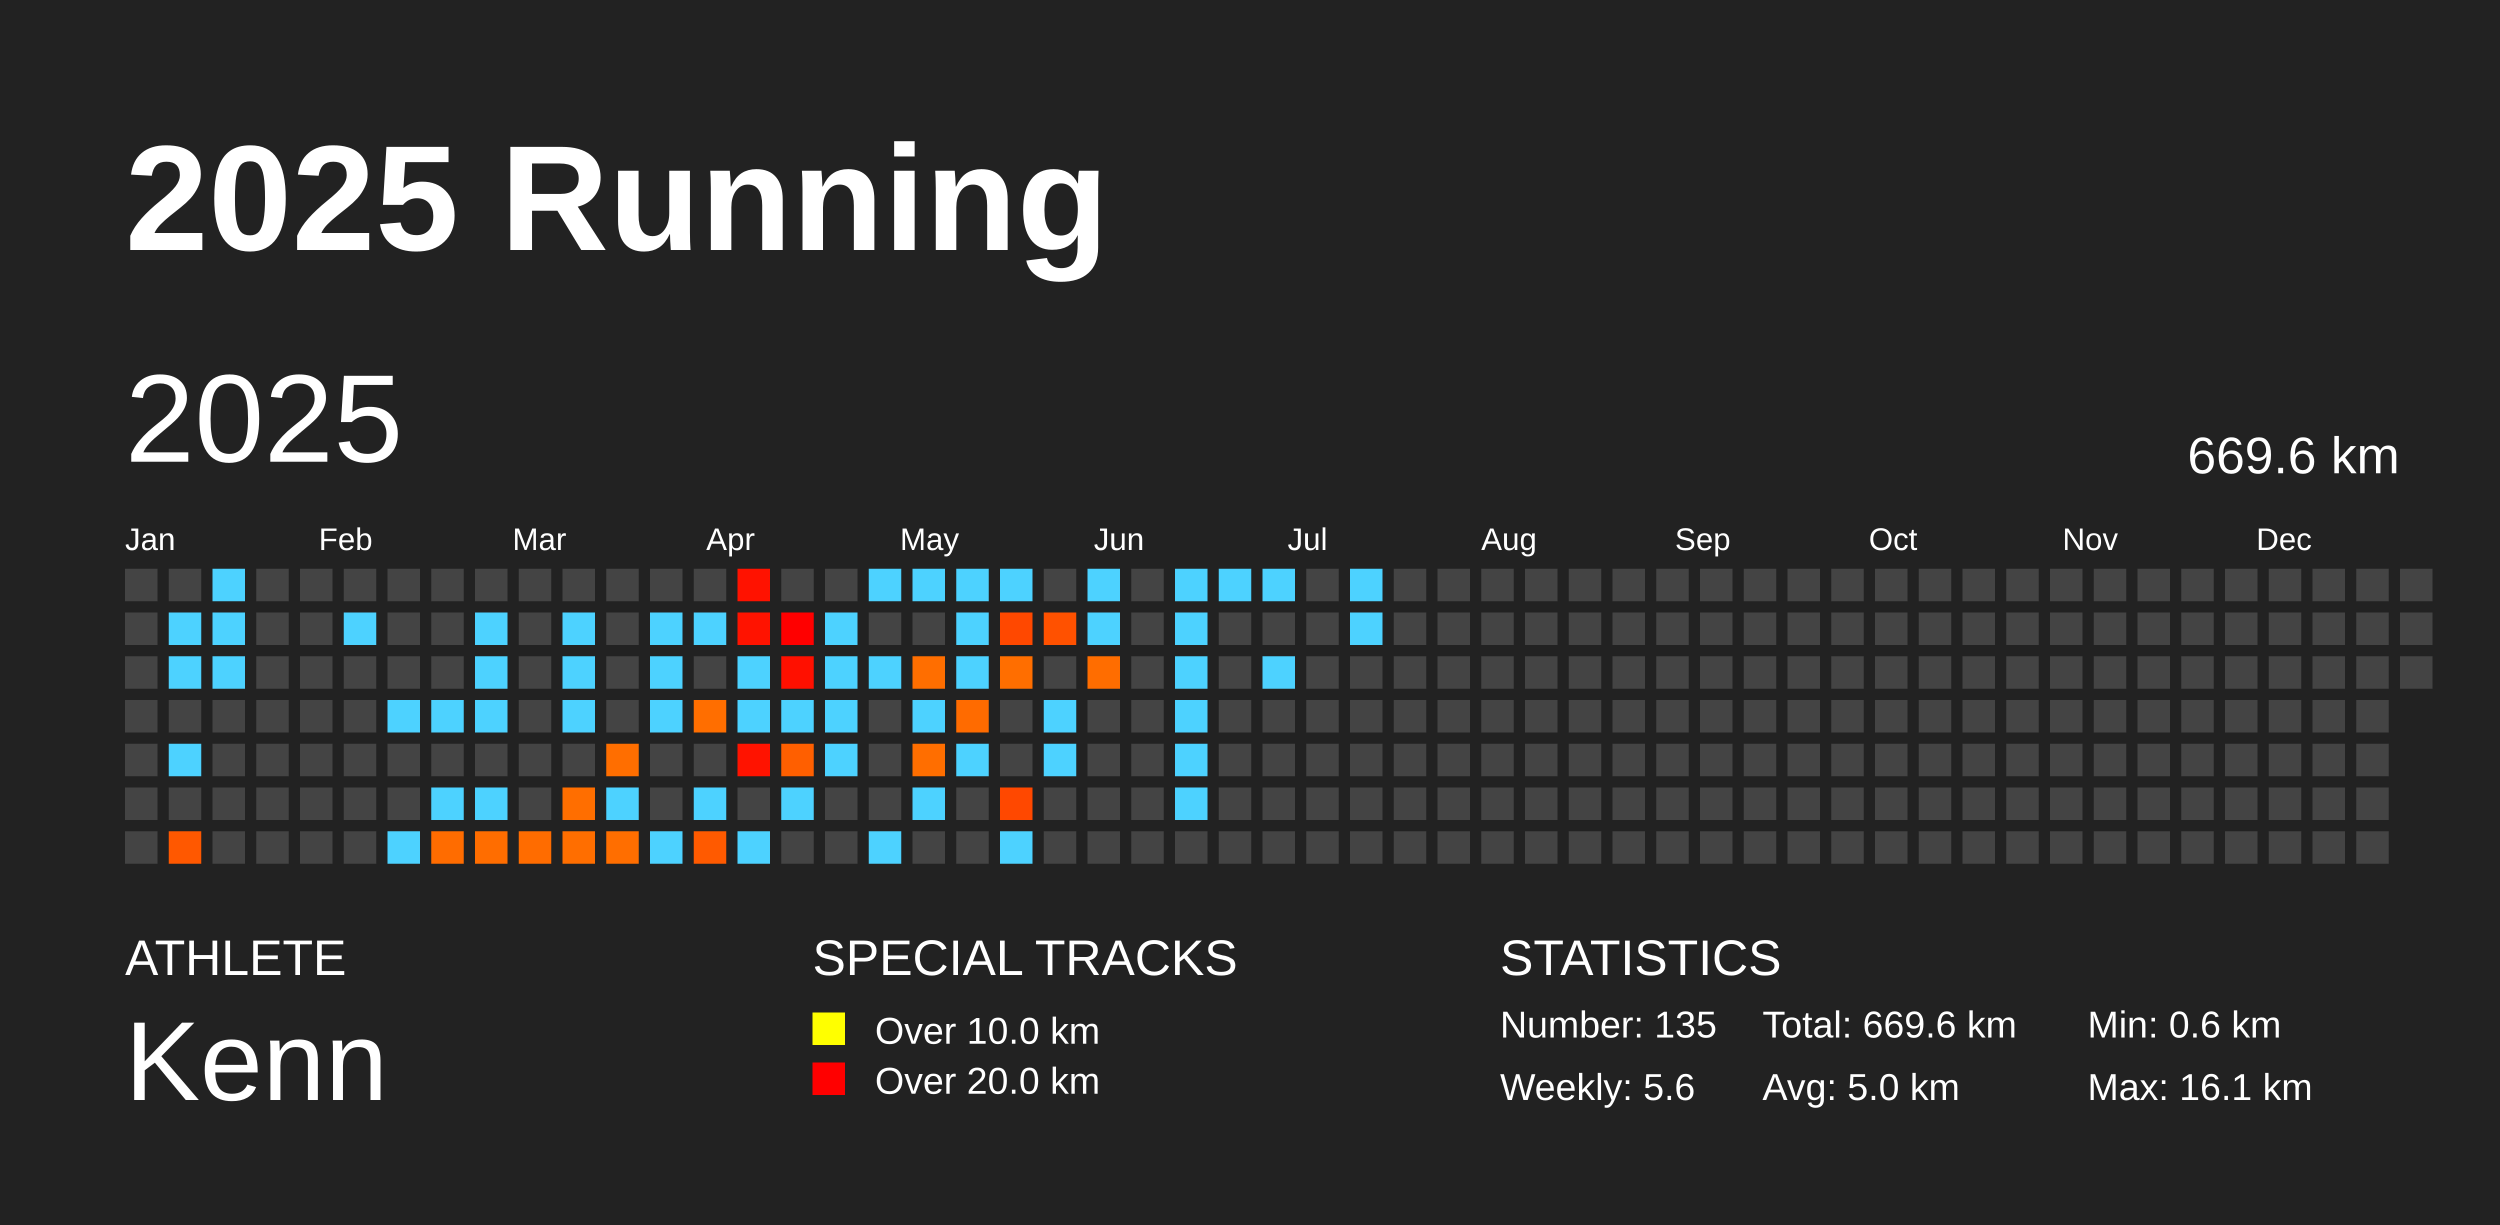
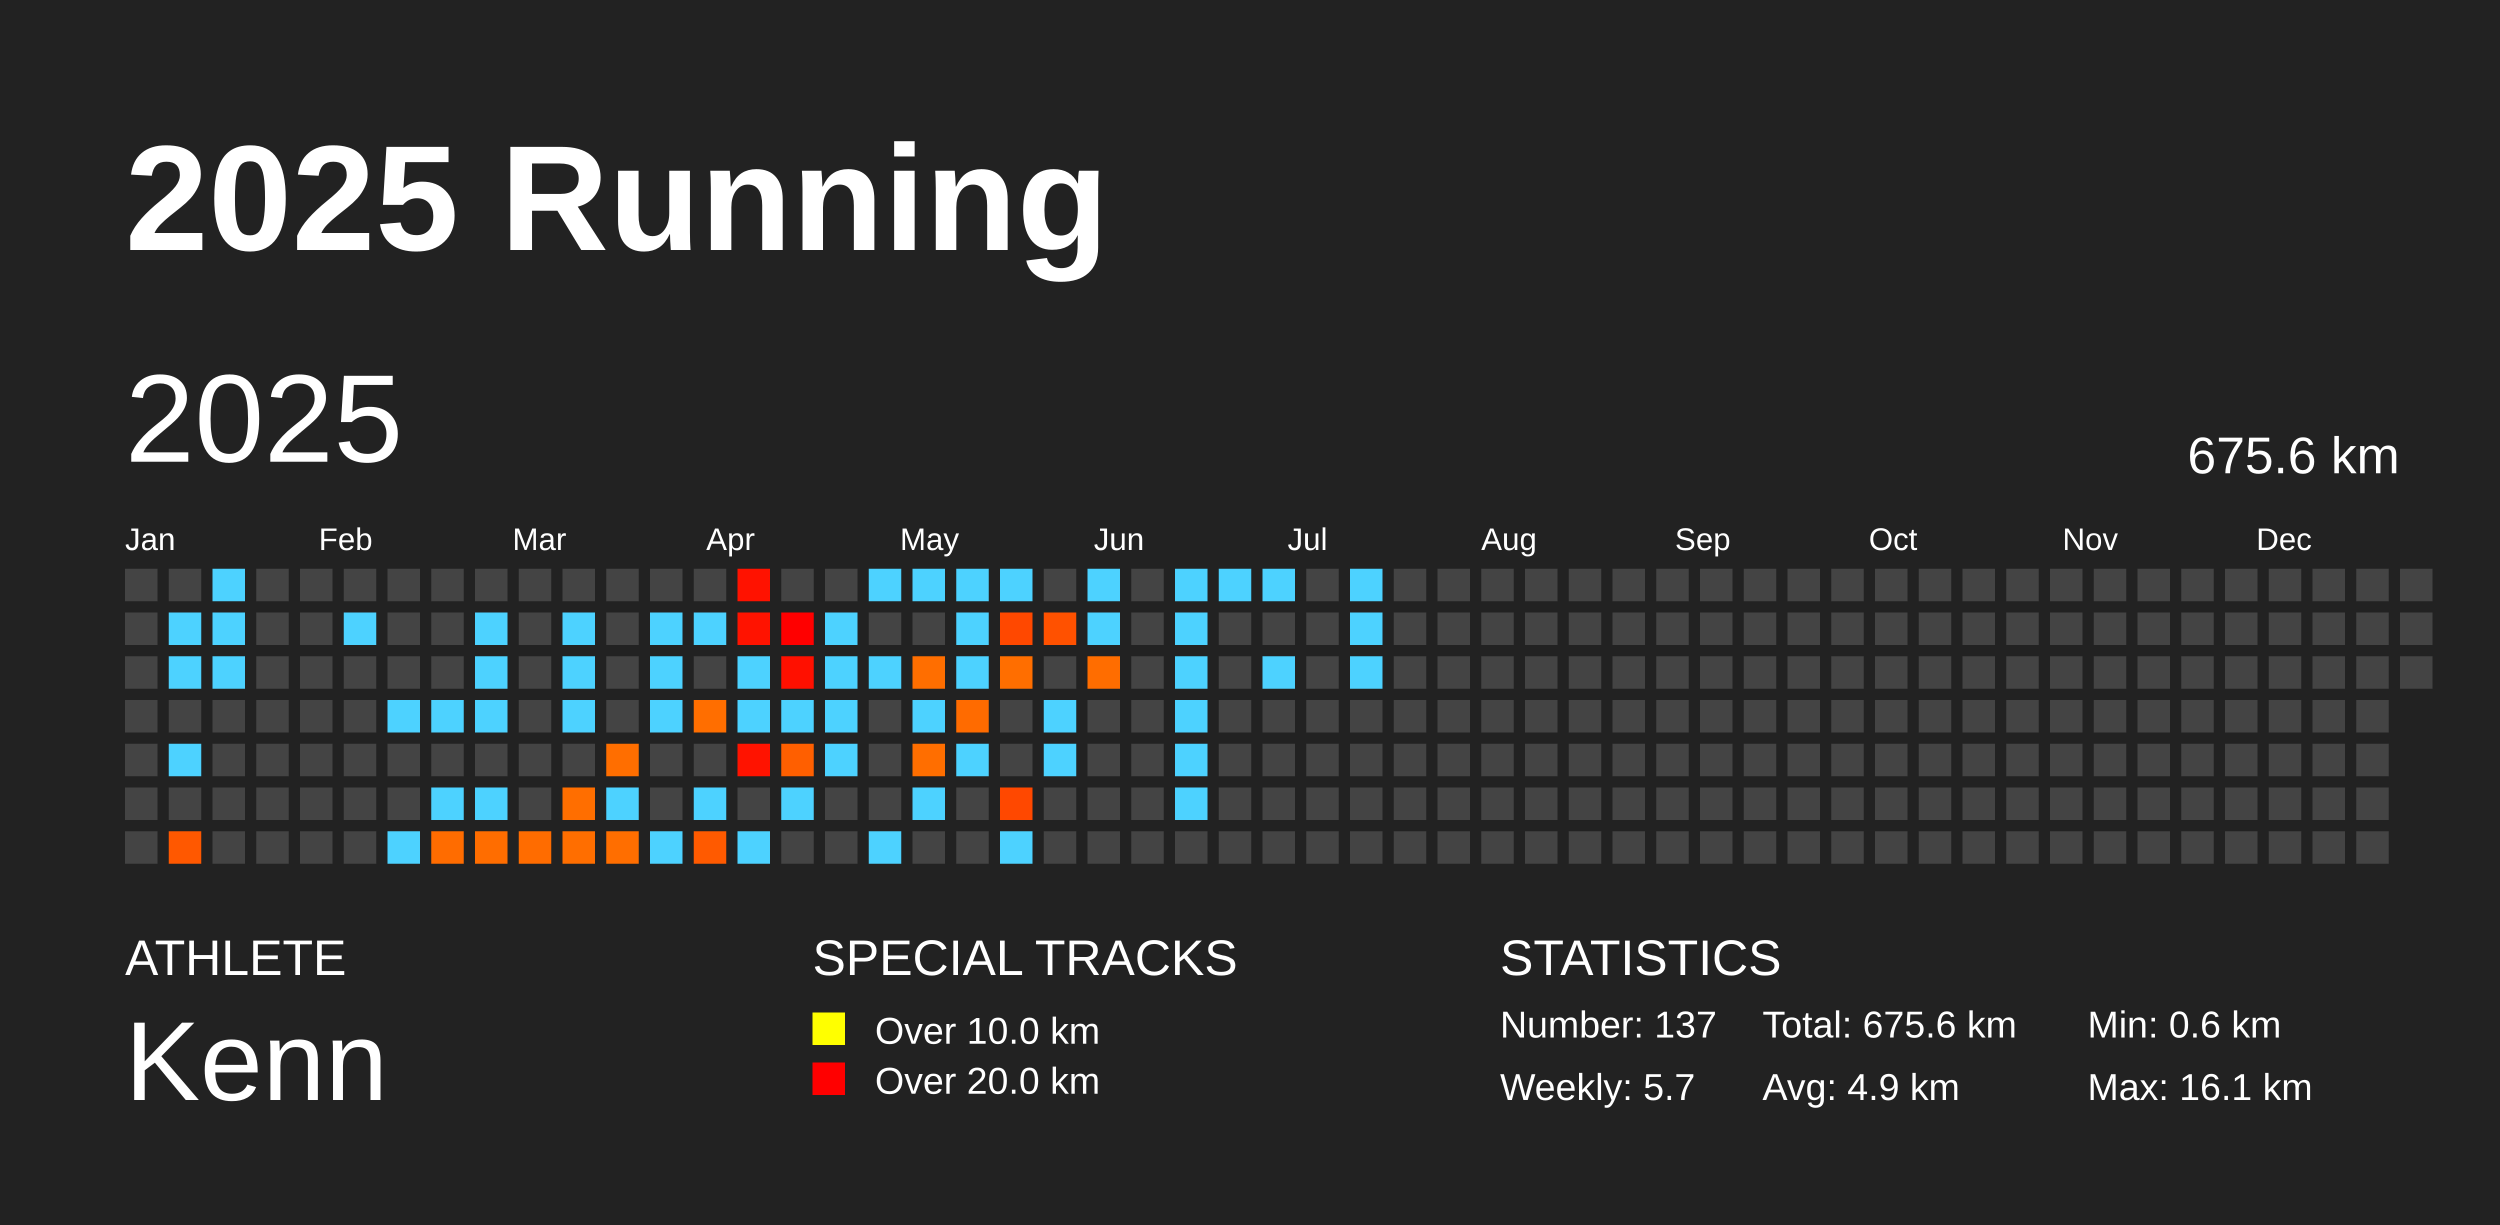
<svg xmlns="http://www.w3.org/2000/svg" baseProfile="full" height="98mm" version="1.1" viewBox="0,0,200,98" width="200mm">
  <defs />
  <rect fill="#222222" height="98" width="200" x="0" y="0" />
  <text fill="#FFFFFF" style="font-size:12px; font-family:Arial; font-weight:bold;" x="10" y="20">2025 Running</text>
  <text fill="#FFFFFF" style="font-size:4px; font-family:Arial" x="10" y="78">ATHLETE</text>
  <text fill="#FFFFFF" style="font-size:9px; font-family:Arial" x="10" y="88">Kenn</text>
  <text fill="#FFFFFF" style="font-size:4px; font-family:Arial" x="65" y="78">SPECIAL TRACKS</text>
  <rect fill="yellow" height="2.6" width="2.6" x="65" y="81" />
  <text fill="#FFFFFF" style="font-size:3px; font-family:Arial" x="70" y="83.5">Over 10.0 km</text>
  <rect fill="red" height="2.6" width="2.6" x="65" y="85" />
  <text fill="#FFFFFF" style="font-size:3px; font-family:Arial" x="70" y="87.5">Over 20.0 km</text>
  <text fill="#FFFFFF" style="font-size:4px; font-family:Arial" x="120" y="78">STATISTICS</text>
-   <text fill="#FFFFFF" style="font-size:3px; font-family:Arial" x="120" y="83">Number: 135</text>
-   <text fill="#FFFFFF" style="font-size:3px; font-family:Arial" x="120" y="88">Weekly: 5.6</text>
-   <text fill="#FFFFFF" style="font-size:3px; font-family:Arial" x="141" y="83">Total: 669.6 km</text>
-   <text fill="#FFFFFF" style="font-size:3px; font-family:Arial" x="141" y="88">Avg: 5.0 km</text>
+   <text fill="#FFFFFF" style="font-size:3px; font-family:Arial" x="120" y="83">Number: 137</text>
+   <text fill="#FFFFFF" style="font-size:3px; font-family:Arial" x="120" y="88">Weekly: 5.7</text>
+   <text fill="#FFFFFF" style="font-size:3px; font-family:Arial" x="141" y="83">Total: 675.6 km</text>
+   <text fill="#FFFFFF" style="font-size:3px; font-family:Arial" x="141" y="88">Avg: 4.9 km</text>
  <text fill="#FFFFFF" style="font-size:3px; font-family:Arial" x="167" y="83">Min: 0.6 km</text>
  <text fill="#FFFFFF" style="font-size:3px; font-family:Arial" x="167" y="88">Max: 16.1 km</text>
  <text dominant-baseline="hanging" fill="#FFFFFF" style="font-size:10.0px; font-family:Arial;" x="10" y="30">2025</text>
-   <text dominant-baseline="hanging" fill="#FFFFFF" style="font-size:4.125px; font-family:Arial;" x="175" y="35">669.6 km</text>
+   <text dominant-baseline="hanging" fill="#FFFFFF" style="font-size:4.125px; font-family:Arial;" x="175" y="35">675.6 km</text>
  <text fill="#FFFFFF" style="font-size:2.5px; font-family:Arial" x="10.0" y="44">Jan</text>
  <text fill="#FFFFFF" style="font-size:2.5px; font-family:Arial" x="25.5" y="44">Feb</text>
  <text fill="#FFFFFF" style="font-size:2.5px; font-family:Arial" x="41.0" y="44">Mar</text>
  <text fill="#FFFFFF" style="font-size:2.5px; font-family:Arial" x="56.5" y="44">Apr</text>
  <text fill="#FFFFFF" style="font-size:2.5px; font-family:Arial" x="72.0" y="44">May</text>
  <text fill="#FFFFFF" style="font-size:2.5px; font-family:Arial" x="87.5" y="44">Jun</text>
  <text fill="#FFFFFF" style="font-size:2.5px; font-family:Arial" x="103.0" y="44">Jul</text>
  <text fill="#FFFFFF" style="font-size:2.5px; font-family:Arial" x="118.5" y="44">Aug</text>
  <text fill="#FFFFFF" style="font-size:2.5px; font-family:Arial" x="134.0" y="44">Sep</text>
  <text fill="#FFFFFF" style="font-size:2.5px; font-family:Arial" x="149.5" y="44">Oct</text>
  <text fill="#FFFFFF" style="font-size:2.5px; font-family:Arial" x="165.0" y="44">Nov</text>
  <text fill="#FFFFFF" style="font-size:2.5px; font-family:Arial" x="180.5" y="44">Dec</text>
  <rect fill="#444444" height="2.6" width="2.6" x="10.0" y="45.5" />
  <rect fill="#444444" height="2.6" width="2.6" x="10.0" y="49.0" />
  <rect fill="#444444" height="2.6" width="2.6" x="10.0" y="52.5" />
  <rect fill="#444444" height="2.6" width="2.6" x="10.0" y="56.0" />
  <rect fill="#444444" height="2.6" width="2.6" x="10.0" y="59.5" />
  <rect fill="#444444" height="2.6" width="2.6" x="10.0" y="63.0" />
  <rect fill="#444444" height="2.6" width="2.6" x="10.0" y="66.5" />
  <rect fill="#444444" height="2.6" width="2.6" x="13.5" y="45.5" />
  <rect fill="#4dd2ff" height="2.6" width="2.6" x="13.5" y="49.0" />
  <rect fill="#4dd2ff" height="2.6" width="2.6" x="13.5" y="52.5" />
  <rect fill="#444444" height="2.6" width="2.6" x="13.5" y="56.0" />
  <rect fill="#4dd2ff" height="2.6" width="2.6" x="13.5" y="59.5" />
  <rect fill="#444444" height="2.6" width="2.6" x="13.5" y="63.0" />
  <rect fill="#ff5800" height="2.6" width="2.6" x="13.5" y="66.5" />
  <rect fill="#4dd2ff" height="2.6" width="2.6" x="17.0" y="45.5" />
  <rect fill="#4dd2ff" height="2.6" width="2.6" x="17.0" y="49.0" />
  <rect fill="#4dd2ff" height="2.6" width="2.6" x="17.0" y="52.5" />
  <rect fill="#444444" height="2.6" width="2.6" x="17.0" y="56.0" />
  <rect fill="#444444" height="2.6" width="2.6" x="17.0" y="59.5" />
  <rect fill="#444444" height="2.6" width="2.6" x="17.0" y="63.0" />
  <rect fill="#444444" height="2.6" width="2.6" x="17.0" y="66.5" />
  <rect fill="#444444" height="2.6" width="2.6" x="20.5" y="45.5" />
  <rect fill="#444444" height="2.6" width="2.6" x="20.5" y="49.0" />
  <rect fill="#444444" height="2.6" width="2.6" x="20.5" y="52.5" />
  <rect fill="#444444" height="2.6" width="2.6" x="20.5" y="56.0" />
  <rect fill="#444444" height="2.6" width="2.6" x="20.5" y="59.5" />
  <rect fill="#444444" height="2.6" width="2.6" x="20.5" y="63.0" />
  <rect fill="#444444" height="2.6" width="2.6" x="20.5" y="66.5" />
  <rect fill="#444444" height="2.6" width="2.6" x="24.0" y="45.5" />
  <rect fill="#444444" height="2.6" width="2.6" x="24.0" y="49.0" />
  <rect fill="#444444" height="2.6" width="2.6" x="24.0" y="52.5" />
  <rect fill="#444444" height="2.6" width="2.6" x="24.0" y="56.0" />
  <rect fill="#444444" height="2.6" width="2.6" x="24.0" y="59.5" />
  <rect fill="#444444" height="2.6" width="2.6" x="24.0" y="63.0" />
  <rect fill="#444444" height="2.6" width="2.6" x="24.0" y="66.5" />
  <rect fill="#444444" height="2.6" width="2.6" x="27.5" y="45.5" />
  <rect fill="#4dd2ff" height="2.6" width="2.6" x="27.5" y="49.0" />
  <rect fill="#444444" height="2.6" width="2.6" x="27.5" y="52.5" />
  <rect fill="#444444" height="2.6" width="2.6" x="27.5" y="56.0" />
  <rect fill="#444444" height="2.6" width="2.6" x="27.5" y="59.5" />
  <rect fill="#444444" height="2.6" width="2.6" x="27.5" y="63.0" />
  <rect fill="#444444" height="2.6" width="2.6" x="27.5" y="66.5" />
  <rect fill="#444444" height="2.6" width="2.6" x="31.0" y="45.5" />
  <rect fill="#444444" height="2.6" width="2.6" x="31.0" y="49.0" />
  <rect fill="#444444" height="2.6" width="2.6" x="31.0" y="52.5" />
  <rect fill="#4dd2ff" height="2.6" width="2.6" x="31.0" y="56.0" />
  <rect fill="#444444" height="2.6" width="2.6" x="31.0" y="59.5" />
  <rect fill="#444444" height="2.6" width="2.6" x="31.0" y="63.0" />
  <rect fill="#4dd2ff" height="2.6" width="2.6" x="31.0" y="66.5" />
  <rect fill="#444444" height="2.6" width="2.6" x="34.5" y="45.5" />
  <rect fill="#444444" height="2.6" width="2.6" x="34.5" y="49.0" />
  <rect fill="#444444" height="2.6" width="2.6" x="34.5" y="52.5" />
  <rect fill="#4dd2ff" height="2.6" width="2.6" x="34.5" y="56.0" />
  <rect fill="#444444" height="2.6" width="2.6" x="34.5" y="59.5" />
  <rect fill="#4dd2ff" height="2.6" width="2.6" x="34.5" y="63.0" />
  <rect fill="#ff6c00" height="2.6" width="2.6" x="34.5" y="66.5" />
  <rect fill="#444444" height="2.6" width="2.6" x="38.0" y="45.5" />
  <rect fill="#4dd2ff" height="2.6" width="2.6" x="38.0" y="49.0" />
  <rect fill="#4dd2ff" height="2.6" width="2.6" x="38.0" y="52.5" />
  <rect fill="#4dd2ff" height="2.6" width="2.6" x="38.0" y="56.0" />
  <rect fill="#444444" height="2.6" width="2.6" x="38.0" y="59.5" />
  <rect fill="#4dd2ff" height="2.6" width="2.6" x="38.0" y="63.0" />
  <rect fill="#ff6d00" height="2.6" width="2.6" x="38.0" y="66.5" />
  <rect fill="#444444" height="2.6" width="2.6" x="41.5" y="45.5" />
  <rect fill="#444444" height="2.6" width="2.6" x="41.5" y="49.0" />
  <rect fill="#444444" height="2.6" width="2.6" x="41.5" y="52.5" />
  <rect fill="#444444" height="2.6" width="2.6" x="41.5" y="56.0" />
  <rect fill="#444444" height="2.6" width="2.6" x="41.5" y="59.5" />
  <rect fill="#444444" height="2.6" width="2.6" x="41.5" y="63.0" />
  <rect fill="#ff6c00" height="2.6" width="2.6" x="41.5" y="66.5" />
  <rect fill="#444444" height="2.6" width="2.6" x="45.0" y="45.5" />
  <rect fill="#4dd2ff" height="2.6" width="2.6" x="45.0" y="49.0" />
  <rect fill="#4dd2ff" height="2.6" width="2.6" x="45.0" y="52.5" />
  <rect fill="#4dd2ff" height="2.6" width="2.6" x="45.0" y="56.0" />
  <rect fill="#444444" height="2.6" width="2.6" x="45.0" y="59.5" />
  <rect fill="#ff6e00" height="2.6" width="2.6" x="45.0" y="63.0" />
  <rect fill="#ff6e00" height="2.6" width="2.6" x="45.0" y="66.5" />
  <rect fill="#444444" height="2.6" width="2.6" x="48.5" y="45.5" />
  <rect fill="#444444" height="2.6" width="2.6" x="48.5" y="49.0" />
  <rect fill="#444444" height="2.6" width="2.6" x="48.5" y="52.5" />
  <rect fill="#444444" height="2.6" width="2.6" x="48.5" y="56.0" />
  <rect fill="#ff6e00" height="2.6" width="2.6" x="48.5" y="59.5" />
  <rect fill="#4dd2ff" height="2.6" width="2.6" x="48.5" y="63.0" />
  <rect fill="#ff6e00" height="2.6" width="2.6" x="48.5" y="66.5" />
  <rect fill="#444444" height="2.6" width="2.6" x="52.0" y="45.5" />
  <rect fill="#4dd2ff" height="2.6" width="2.6" x="52.0" y="49.0" />
  <rect fill="#4dd2ff" height="2.6" width="2.6" x="52.0" y="52.5" />
  <rect fill="#4dd2ff" height="2.6" width="2.6" x="52.0" y="56.0" />
  <rect fill="#444444" height="2.6" width="2.6" x="52.0" y="59.5" />
  <rect fill="#444444" height="2.6" width="2.6" x="52.0" y="63.0" />
  <rect fill="#4dd2ff" height="2.6" width="2.6" x="52.0" y="66.5" />
  <rect fill="#444444" height="2.6" width="2.6" x="55.5" y="45.5" />
  <rect fill="#4dd2ff" height="2.6" width="2.6" x="55.5" y="49.0" />
  <rect fill="#444444" height="2.6" width="2.6" x="55.5" y="52.5" />
  <rect fill="#ff6e00" height="2.6" width="2.6" x="55.5" y="56.0" />
  <rect fill="#444444" height="2.6" width="2.6" x="55.5" y="59.5" />
  <rect fill="#4dd2ff" height="2.6" width="2.6" x="55.5" y="63.0" />
  <rect fill="#ff5a00" height="2.6" width="2.6" x="55.5" y="66.5" />
  <rect fill="#ff1200" height="2.6" width="2.6" x="59.0" y="45.5" />
  <rect fill="#ff1300" height="2.6" width="2.6" x="59.0" y="49.0" />
  <rect fill="#4dd2ff" height="2.6" width="2.6" x="59.0" y="52.5" />
  <rect fill="#4dd2ff" height="2.6" width="2.6" x="59.0" y="56.0" />
  <rect fill="#ff1300" height="2.6" width="2.6" x="59.0" y="59.5" />
  <rect fill="#444444" height="2.6" width="2.6" x="59.0" y="63.0" />
  <rect fill="#4dd2ff" height="2.6" width="2.6" x="59.0" y="66.5" />
  <rect fill="#444444" height="2.6" width="2.6" x="62.5" y="45.5" />
  <rect fill="#ff0000" height="2.6" width="2.6" x="62.5" y="49.0" />
  <rect fill="#ff1000" height="2.6" width="2.6" x="62.5" y="52.5" />
  <rect fill="#4dd2ff" height="2.6" width="2.6" x="62.5" y="56.0" />
  <rect fill="#ff5f00" height="2.6" width="2.6" x="62.5" y="59.5" />
  <rect fill="#4dd2ff" height="2.6" width="2.6" x="62.5" y="63.0" />
  <rect fill="#444444" height="2.6" width="2.6" x="62.5" y="66.5" />
  <rect fill="#444444" height="2.6" width="2.6" x="66.0" y="45.5" />
  <rect fill="#4dd2ff" height="2.6" width="2.6" x="66.0" y="49.0" />
  <rect fill="#4dd2ff" height="2.6" width="2.6" x="66.0" y="52.5" />
  <rect fill="#4dd2ff" height="2.6" width="2.6" x="66.0" y="56.0" />
  <rect fill="#4dd2ff" height="2.6" width="2.6" x="66.0" y="59.5" />
  <rect fill="#444444" height="2.6" width="2.6" x="66.0" y="63.0" />
  <rect fill="#444444" height="2.6" width="2.6" x="66.0" y="66.5" />
  <rect fill="#4dd2ff" height="2.6" width="2.6" x="69.5" y="45.5" />
  <rect fill="#444444" height="2.6" width="2.6" x="69.5" y="49.0" />
  <rect fill="#4dd2ff" height="2.6" width="2.6" x="69.5" y="52.5" />
  <rect fill="#444444" height="2.6" width="2.6" x="69.5" y="56.0" />
  <rect fill="#444444" height="2.6" width="2.6" x="69.5" y="59.5" />
  <rect fill="#444444" height="2.6" width="2.6" x="69.5" y="63.0" />
  <rect fill="#4dd2ff" height="2.6" width="2.6" x="69.5" y="66.5" />
  <rect fill="#4dd2ff" height="2.6" width="2.6" x="73.0" y="45.5" />
  <rect fill="#444444" height="2.6" width="2.6" x="73.0" y="49.0" />
  <rect fill="#ff6e00" height="2.6" width="2.6" x="73.0" y="52.5" />
  <rect fill="#4dd2ff" height="2.6" width="2.6" x="73.0" y="56.0" />
  <rect fill="#ff6e00" height="2.6" width="2.6" x="73.0" y="59.5" />
  <rect fill="#4dd2ff" height="2.6" width="2.6" x="73.0" y="63.0" />
  <rect fill="#444444" height="2.6" width="2.6" x="73.0" y="66.5" />
  <rect fill="#4dd2ff" height="2.6" width="2.6" x="76.5" y="45.5" />
  <rect fill="#4dd2ff" height="2.6" width="2.6" x="76.5" y="49.0" />
  <rect fill="#4dd2ff" height="2.6" width="2.6" x="76.5" y="52.5" />
  <rect fill="#ff6b00" height="2.6" width="2.6" x="76.5" y="56.0" />
  <rect fill="#4dd2ff" height="2.6" width="2.6" x="76.5" y="59.5" />
  <rect fill="#444444" height="2.6" width="2.6" x="76.5" y="63.0" />
  <rect fill="#444444" height="2.6" width="2.6" x="76.5" y="66.5" />
  <rect fill="#4dd2ff" height="2.6" width="2.6" x="80.0" y="45.5" />
  <rect fill="#ff4800" height="2.6" width="2.6" x="80.0" y="49.0" />
  <rect fill="#ff6e00" height="2.6" width="2.6" x="80.0" y="52.5" />
  <rect fill="#444444" height="2.6" width="2.6" x="80.0" y="56.0" />
  <rect fill="#444444" height="2.6" width="2.6" x="80.0" y="59.5" />
  <rect fill="#ff4800" height="2.6" width="2.6" x="80.0" y="63.0" />
  <rect fill="#4dd2ff" height="2.6" width="2.6" x="80.0" y="66.5" />
  <rect fill="#444444" height="2.6" width="2.6" x="83.5" y="45.5" />
  <rect fill="#ff5100" height="2.6" width="2.6" x="83.5" y="49.0" />
  <rect fill="#444444" height="2.6" width="2.6" x="83.5" y="52.5" />
  <rect fill="#4dd2ff" height="2.6" width="2.6" x="83.5" y="56.0" />
  <rect fill="#4dd2ff" height="2.6" width="2.6" x="83.5" y="59.5" />
  <rect fill="#444444" height="2.6" width="2.6" x="83.5" y="63.0" />
  <rect fill="#444444" height="2.6" width="2.6" x="83.5" y="66.5" />
  <rect fill="#4dd2ff" height="2.6" width="2.6" x="87.0" y="45.5" />
  <rect fill="#4dd2ff" height="2.6" width="2.6" x="87.0" y="49.0" />
  <rect fill="#ff6d00" height="2.6" width="2.6" x="87.0" y="52.5" />
  <rect fill="#444444" height="2.6" width="2.6" x="87.0" y="56.0" />
  <rect fill="#444444" height="2.6" width="2.6" x="87.0" y="59.5" />
  <rect fill="#444444" height="2.6" width="2.6" x="87.0" y="63.0" />
  <rect fill="#444444" height="2.6" width="2.6" x="87.0" y="66.5" />
  <rect fill="#444444" height="2.6" width="2.6" x="90.5" y="45.5" />
  <rect fill="#444444" height="2.6" width="2.6" x="90.5" y="49.0" />
  <rect fill="#444444" height="2.6" width="2.6" x="90.5" y="52.5" />
  <rect fill="#444444" height="2.6" width="2.6" x="90.5" y="56.0" />
  <rect fill="#444444" height="2.6" width="2.6" x="90.5" y="59.5" />
  <rect fill="#444444" height="2.6" width="2.6" x="90.5" y="63.0" />
  <rect fill="#444444" height="2.6" width="2.6" x="90.5" y="66.5" />
  <rect fill="#4dd2ff" height="2.6" width="2.6" x="94.0" y="45.5" />
  <rect fill="#4dd2ff" height="2.6" width="2.6" x="94.0" y="49.0" />
  <rect fill="#4dd2ff" height="2.6" width="2.6" x="94.0" y="52.5" />
  <rect fill="#4dd2ff" height="2.6" width="2.6" x="94.0" y="56.0" />
  <rect fill="#4dd2ff" height="2.6" width="2.6" x="94.0" y="59.5" />
  <rect fill="#4dd2ff" height="2.6" width="2.6" x="94.0" y="63.0" />
  <rect fill="#444444" height="2.6" width="2.6" x="94.0" y="66.5" />
  <rect fill="#4dd2ff" height="2.6" width="2.6" x="97.5" y="45.5" />
  <rect fill="#444444" height="2.6" width="2.6" x="97.5" y="49.0" />
  <rect fill="#444444" height="2.6" width="2.6" x="97.5" y="52.5" />
  <rect fill="#444444" height="2.6" width="2.6" x="97.5" y="56.0" />
  <rect fill="#444444" height="2.6" width="2.6" x="97.5" y="59.5" />
  <rect fill="#444444" height="2.6" width="2.6" x="97.5" y="63.0" />
  <rect fill="#444444" height="2.6" width="2.6" x="97.5" y="66.5" />
  <rect fill="#4dd2ff" height="2.6" width="2.6" x="101.0" y="45.5" />
  <rect fill="#444444" height="2.6" width="2.6" x="101.0" y="49.0" />
  <rect fill="#4dd2ff" height="2.6" width="2.6" x="101.0" y="52.5" />
  <rect fill="#444444" height="2.6" width="2.6" x="101.0" y="56.0" />
  <rect fill="#444444" height="2.6" width="2.6" x="101.0" y="59.5" />
  <rect fill="#444444" height="2.6" width="2.6" x="101.0" y="63.0" />
  <rect fill="#444444" height="2.6" width="2.6" x="101.0" y="66.5" />
  <rect fill="#444444" height="2.6" width="2.6" x="104.5" y="45.5" />
  <rect fill="#444444" height="2.6" width="2.6" x="104.5" y="49.0" />
  <rect fill="#444444" height="2.6" width="2.6" x="104.5" y="52.5" />
  <rect fill="#444444" height="2.6" width="2.6" x="104.5" y="56.0" />
  <rect fill="#444444" height="2.6" width="2.6" x="104.5" y="59.5" />
  <rect fill="#444444" height="2.6" width="2.6" x="104.5" y="63.0" />
  <rect fill="#444444" height="2.6" width="2.6" x="104.5" y="66.5" />
  <rect fill="#4dd2ff" height="2.6" width="2.6" x="108.0" y="45.5" />
  <rect fill="#4dd2ff" height="2.6" width="2.6" x="108.0" y="49.0" />
-   <rect fill="#444444" height="2.6" width="2.6" x="108.0" y="52.5" />
+   <rect fill="#4dd2ff" height="2.6" width="2.6" x="108.0" y="52.5" />
  <rect fill="#444444" height="2.6" width="2.6" x="108.0" y="56.0" />
  <rect fill="#444444" height="2.6" width="2.6" x="108.0" y="59.5" />
  <rect fill="#444444" height="2.6" width="2.6" x="108.0" y="63.0" />
  <rect fill="#444444" height="2.6" width="2.6" x="108.0" y="66.5" />
  <rect fill="#444444" height="2.6" width="2.6" x="111.5" y="45.5" />
  <rect fill="#444444" height="2.6" width="2.6" x="111.5" y="49.0" />
  <rect fill="#444444" height="2.6" width="2.6" x="111.5" y="52.5" />
  <rect fill="#444444" height="2.6" width="2.6" x="111.5" y="56.0" />
  <rect fill="#444444" height="2.6" width="2.6" x="111.5" y="59.5" />
  <rect fill="#444444" height="2.6" width="2.6" x="111.5" y="63.0" />
  <rect fill="#444444" height="2.6" width="2.6" x="111.5" y="66.5" />
  <rect fill="#444444" height="2.6" width="2.6" x="115.0" y="45.5" />
  <rect fill="#444444" height="2.6" width="2.6" x="115.0" y="49.0" />
  <rect fill="#444444" height="2.6" width="2.6" x="115.0" y="52.5" />
  <rect fill="#444444" height="2.6" width="2.6" x="115.0" y="56.0" />
  <rect fill="#444444" height="2.6" width="2.6" x="115.0" y="59.5" />
  <rect fill="#444444" height="2.6" width="2.6" x="115.0" y="63.0" />
  <rect fill="#444444" height="2.6" width="2.6" x="115.0" y="66.5" />
  <rect fill="#444444" height="2.6" width="2.6" x="118.5" y="45.5" />
  <rect fill="#444444" height="2.6" width="2.6" x="118.5" y="49.0" />
  <rect fill="#444444" height="2.6" width="2.6" x="118.5" y="52.5" />
  <rect fill="#444444" height="2.6" width="2.6" x="118.5" y="56.0" />
  <rect fill="#444444" height="2.6" width="2.6" x="118.5" y="59.5" />
  <rect fill="#444444" height="2.6" width="2.6" x="118.5" y="63.0" />
  <rect fill="#444444" height="2.6" width="2.6" x="118.5" y="66.5" />
  <rect fill="#444444" height="2.6" width="2.6" x="122.0" y="45.5" />
  <rect fill="#444444" height="2.6" width="2.6" x="122.0" y="49.0" />
  <rect fill="#444444" height="2.6" width="2.6" x="122.0" y="52.5" />
  <rect fill="#444444" height="2.6" width="2.6" x="122.0" y="56.0" />
  <rect fill="#444444" height="2.6" width="2.6" x="122.0" y="59.5" />
  <rect fill="#444444" height="2.6" width="2.6" x="122.0" y="63.0" />
  <rect fill="#444444" height="2.6" width="2.6" x="122.0" y="66.5" />
  <rect fill="#444444" height="2.6" width="2.6" x="125.5" y="45.5" />
  <rect fill="#444444" height="2.6" width="2.6" x="125.5" y="49.0" />
  <rect fill="#444444" height="2.6" width="2.6" x="125.5" y="52.5" />
  <rect fill="#444444" height="2.6" width="2.6" x="125.5" y="56.0" />
  <rect fill="#444444" height="2.6" width="2.6" x="125.5" y="59.5" />
  <rect fill="#444444" height="2.6" width="2.6" x="125.5" y="63.0" />
  <rect fill="#444444" height="2.6" width="2.6" x="125.5" y="66.5" />
  <rect fill="#444444" height="2.6" width="2.6" x="129.0" y="45.5" />
  <rect fill="#444444" height="2.6" width="2.6" x="129.0" y="49.0" />
  <rect fill="#444444" height="2.6" width="2.6" x="129.0" y="52.5" />
  <rect fill="#444444" height="2.6" width="2.6" x="129.0" y="56.0" />
  <rect fill="#444444" height="2.6" width="2.6" x="129.0" y="59.5" />
  <rect fill="#444444" height="2.6" width="2.6" x="129.0" y="63.0" />
  <rect fill="#444444" height="2.6" width="2.6" x="129.0" y="66.5" />
  <rect fill="#444444" height="2.6" width="2.6" x="132.5" y="45.5" />
  <rect fill="#444444" height="2.6" width="2.6" x="132.5" y="49.0" />
  <rect fill="#444444" height="2.6" width="2.6" x="132.5" y="52.5" />
  <rect fill="#444444" height="2.6" width="2.6" x="132.5" y="56.0" />
  <rect fill="#444444" height="2.6" width="2.6" x="132.5" y="59.5" />
  <rect fill="#444444" height="2.6" width="2.6" x="132.5" y="63.0" />
  <rect fill="#444444" height="2.6" width="2.6" x="132.5" y="66.5" />
  <rect fill="#444444" height="2.6" width="2.6" x="136.0" y="45.5" />
  <rect fill="#444444" height="2.6" width="2.6" x="136.0" y="49.0" />
  <rect fill="#444444" height="2.6" width="2.6" x="136.0" y="52.5" />
  <rect fill="#444444" height="2.6" width="2.6" x="136.0" y="56.0" />
  <rect fill="#444444" height="2.6" width="2.6" x="136.0" y="59.5" />
  <rect fill="#444444" height="2.6" width="2.6" x="136.0" y="63.0" />
  <rect fill="#444444" height="2.6" width="2.6" x="136.0" y="66.5" />
  <rect fill="#444444" height="2.6" width="2.6" x="139.5" y="45.5" />
  <rect fill="#444444" height="2.6" width="2.6" x="139.5" y="49.0" />
  <rect fill="#444444" height="2.6" width="2.6" x="139.5" y="52.5" />
  <rect fill="#444444" height="2.6" width="2.6" x="139.5" y="56.0" />
  <rect fill="#444444" height="2.6" width="2.6" x="139.5" y="59.5" />
  <rect fill="#444444" height="2.6" width="2.6" x="139.5" y="63.0" />
  <rect fill="#444444" height="2.6" width="2.6" x="139.5" y="66.5" />
  <rect fill="#444444" height="2.6" width="2.6" x="143.0" y="45.5" />
  <rect fill="#444444" height="2.6" width="2.6" x="143.0" y="49.0" />
  <rect fill="#444444" height="2.6" width="2.6" x="143.0" y="52.5" />
  <rect fill="#444444" height="2.6" width="2.6" x="143.0" y="56.0" />
  <rect fill="#444444" height="2.6" width="2.6" x="143.0" y="59.5" />
  <rect fill="#444444" height="2.6" width="2.6" x="143.0" y="63.0" />
  <rect fill="#444444" height="2.6" width="2.6" x="143.0" y="66.5" />
  <rect fill="#444444" height="2.6" width="2.6" x="146.5" y="45.5" />
  <rect fill="#444444" height="2.6" width="2.6" x="146.5" y="49.0" />
  <rect fill="#444444" height="2.6" width="2.6" x="146.5" y="52.5" />
  <rect fill="#444444" height="2.6" width="2.6" x="146.5" y="56.0" />
  <rect fill="#444444" height="2.6" width="2.6" x="146.5" y="59.5" />
  <rect fill="#444444" height="2.6" width="2.6" x="146.5" y="63.0" />
  <rect fill="#444444" height="2.6" width="2.6" x="146.5" y="66.5" />
  <rect fill="#444444" height="2.6" width="2.6" x="150.0" y="45.5" />
  <rect fill="#444444" height="2.6" width="2.6" x="150.0" y="49.0" />
  <rect fill="#444444" height="2.6" width="2.6" x="150.0" y="52.5" />
  <rect fill="#444444" height="2.6" width="2.6" x="150.0" y="56.0" />
  <rect fill="#444444" height="2.6" width="2.6" x="150.0" y="59.5" />
  <rect fill="#444444" height="2.6" width="2.6" x="150.0" y="63.0" />
  <rect fill="#444444" height="2.6" width="2.6" x="150.0" y="66.5" />
  <rect fill="#444444" height="2.6" width="2.6" x="153.5" y="45.5" />
  <rect fill="#444444" height="2.6" width="2.6" x="153.5" y="49.0" />
  <rect fill="#444444" height="2.6" width="2.6" x="153.5" y="52.5" />
  <rect fill="#444444" height="2.6" width="2.6" x="153.5" y="56.0" />
  <rect fill="#444444" height="2.6" width="2.6" x="153.5" y="59.5" />
  <rect fill="#444444" height="2.6" width="2.6" x="153.5" y="63.0" />
  <rect fill="#444444" height="2.6" width="2.6" x="153.5" y="66.5" />
  <rect fill="#444444" height="2.6" width="2.6" x="157.0" y="45.5" />
  <rect fill="#444444" height="2.6" width="2.6" x="157.0" y="49.0" />
  <rect fill="#444444" height="2.6" width="2.6" x="157.0" y="52.5" />
  <rect fill="#444444" height="2.6" width="2.6" x="157.0" y="56.0" />
  <rect fill="#444444" height="2.6" width="2.6" x="157.0" y="59.5" />
  <rect fill="#444444" height="2.6" width="2.6" x="157.0" y="63.0" />
  <rect fill="#444444" height="2.6" width="2.6" x="157.0" y="66.5" />
  <rect fill="#444444" height="2.6" width="2.6" x="160.5" y="45.5" />
  <rect fill="#444444" height="2.6" width="2.6" x="160.5" y="49.0" />
  <rect fill="#444444" height="2.6" width="2.6" x="160.5" y="52.5" />
  <rect fill="#444444" height="2.6" width="2.6" x="160.5" y="56.0" />
  <rect fill="#444444" height="2.6" width="2.6" x="160.5" y="59.5" />
  <rect fill="#444444" height="2.6" width="2.6" x="160.5" y="63.0" />
  <rect fill="#444444" height="2.6" width="2.6" x="160.5" y="66.5" />
  <rect fill="#444444" height="2.6" width="2.6" x="164.0" y="45.5" />
  <rect fill="#444444" height="2.6" width="2.6" x="164.0" y="49.0" />
  <rect fill="#444444" height="2.6" width="2.6" x="164.0" y="52.5" />
  <rect fill="#444444" height="2.6" width="2.6" x="164.0" y="56.0" />
  <rect fill="#444444" height="2.6" width="2.6" x="164.0" y="59.5" />
  <rect fill="#444444" height="2.6" width="2.6" x="164.0" y="63.0" />
  <rect fill="#444444" height="2.6" width="2.6" x="164.0" y="66.5" />
  <rect fill="#444444" height="2.6" width="2.6" x="167.5" y="45.5" />
  <rect fill="#444444" height="2.6" width="2.6" x="167.5" y="49.0" />
  <rect fill="#444444" height="2.6" width="2.6" x="167.5" y="52.5" />
  <rect fill="#444444" height="2.6" width="2.6" x="167.5" y="56.0" />
  <rect fill="#444444" height="2.6" width="2.6" x="167.5" y="59.5" />
  <rect fill="#444444" height="2.6" width="2.6" x="167.5" y="63.0" />
  <rect fill="#444444" height="2.6" width="2.6" x="167.5" y="66.5" />
  <rect fill="#444444" height="2.6" width="2.6" x="171.0" y="45.5" />
  <rect fill="#444444" height="2.6" width="2.6" x="171.0" y="49.0" />
  <rect fill="#444444" height="2.6" width="2.6" x="171.0" y="52.5" />
  <rect fill="#444444" height="2.6" width="2.6" x="171.0" y="56.0" />
  <rect fill="#444444" height="2.6" width="2.6" x="171.0" y="59.5" />
  <rect fill="#444444" height="2.6" width="2.6" x="171.0" y="63.0" />
  <rect fill="#444444" height="2.6" width="2.6" x="171.0" y="66.5" />
  <rect fill="#444444" height="2.6" width="2.6" x="174.5" y="45.5" />
  <rect fill="#444444" height="2.6" width="2.6" x="174.5" y="49.0" />
  <rect fill="#444444" height="2.6" width="2.6" x="174.5" y="52.5" />
  <rect fill="#444444" height="2.6" width="2.6" x="174.5" y="56.0" />
  <rect fill="#444444" height="2.6" width="2.6" x="174.5" y="59.5" />
  <rect fill="#444444" height="2.6" width="2.6" x="174.5" y="63.0" />
  <rect fill="#444444" height="2.6" width="2.6" x="174.5" y="66.5" />
  <rect fill="#444444" height="2.6" width="2.6" x="178.0" y="45.5" />
  <rect fill="#444444" height="2.6" width="2.6" x="178.0" y="49.0" />
  <rect fill="#444444" height="2.6" width="2.6" x="178.0" y="52.5" />
  <rect fill="#444444" height="2.6" width="2.6" x="178.0" y="56.0" />
  <rect fill="#444444" height="2.6" width="2.6" x="178.0" y="59.5" />
  <rect fill="#444444" height="2.6" width="2.6" x="178.0" y="63.0" />
  <rect fill="#444444" height="2.6" width="2.6" x="178.0" y="66.5" />
  <rect fill="#444444" height="2.6" width="2.6" x="181.5" y="45.5" />
  <rect fill="#444444" height="2.6" width="2.6" x="181.5" y="49.0" />
  <rect fill="#444444" height="2.6" width="2.6" x="181.5" y="52.5" />
  <rect fill="#444444" height="2.6" width="2.6" x="181.5" y="56.0" />
  <rect fill="#444444" height="2.6" width="2.6" x="181.5" y="59.5" />
  <rect fill="#444444" height="2.6" width="2.6" x="181.5" y="63.0" />
  <rect fill="#444444" height="2.6" width="2.6" x="181.5" y="66.5" />
  <rect fill="#444444" height="2.6" width="2.6" x="185.0" y="45.5" />
  <rect fill="#444444" height="2.6" width="2.6" x="185.0" y="49.0" />
  <rect fill="#444444" height="2.6" width="2.6" x="185.0" y="52.5" />
  <rect fill="#444444" height="2.6" width="2.6" x="185.0" y="56.0" />
  <rect fill="#444444" height="2.6" width="2.6" x="185.0" y="59.5" />
  <rect fill="#444444" height="2.6" width="2.6" x="185.0" y="63.0" />
  <rect fill="#444444" height="2.6" width="2.6" x="185.0" y="66.5" />
  <rect fill="#444444" height="2.6" width="2.6" x="188.5" y="45.5" />
  <rect fill="#444444" height="2.6" width="2.6" x="188.5" y="49.0" />
  <rect fill="#444444" height="2.6" width="2.6" x="188.5" y="52.5" />
  <rect fill="#444444" height="2.6" width="2.6" x="188.5" y="56.0" />
  <rect fill="#444444" height="2.6" width="2.6" x="188.5" y="59.5" />
  <rect fill="#444444" height="2.6" width="2.6" x="188.5" y="63.0" />
  <rect fill="#444444" height="2.6" width="2.6" x="188.5" y="66.5" />
  <rect fill="#444444" height="2.6" width="2.6" x="192.0" y="45.5" />
  <rect fill="#444444" height="2.6" width="2.6" x="192.0" y="49.0" />
  <rect fill="#444444" height="2.6" width="2.6" x="192.0" y="52.5" />
</svg>
